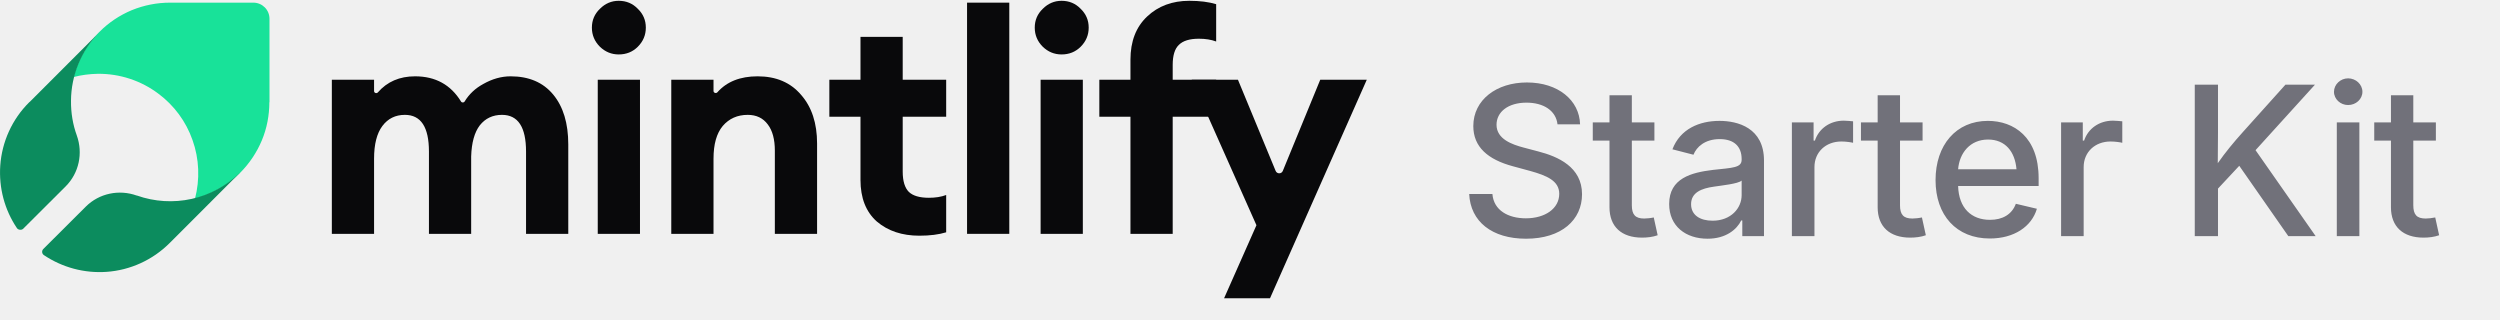
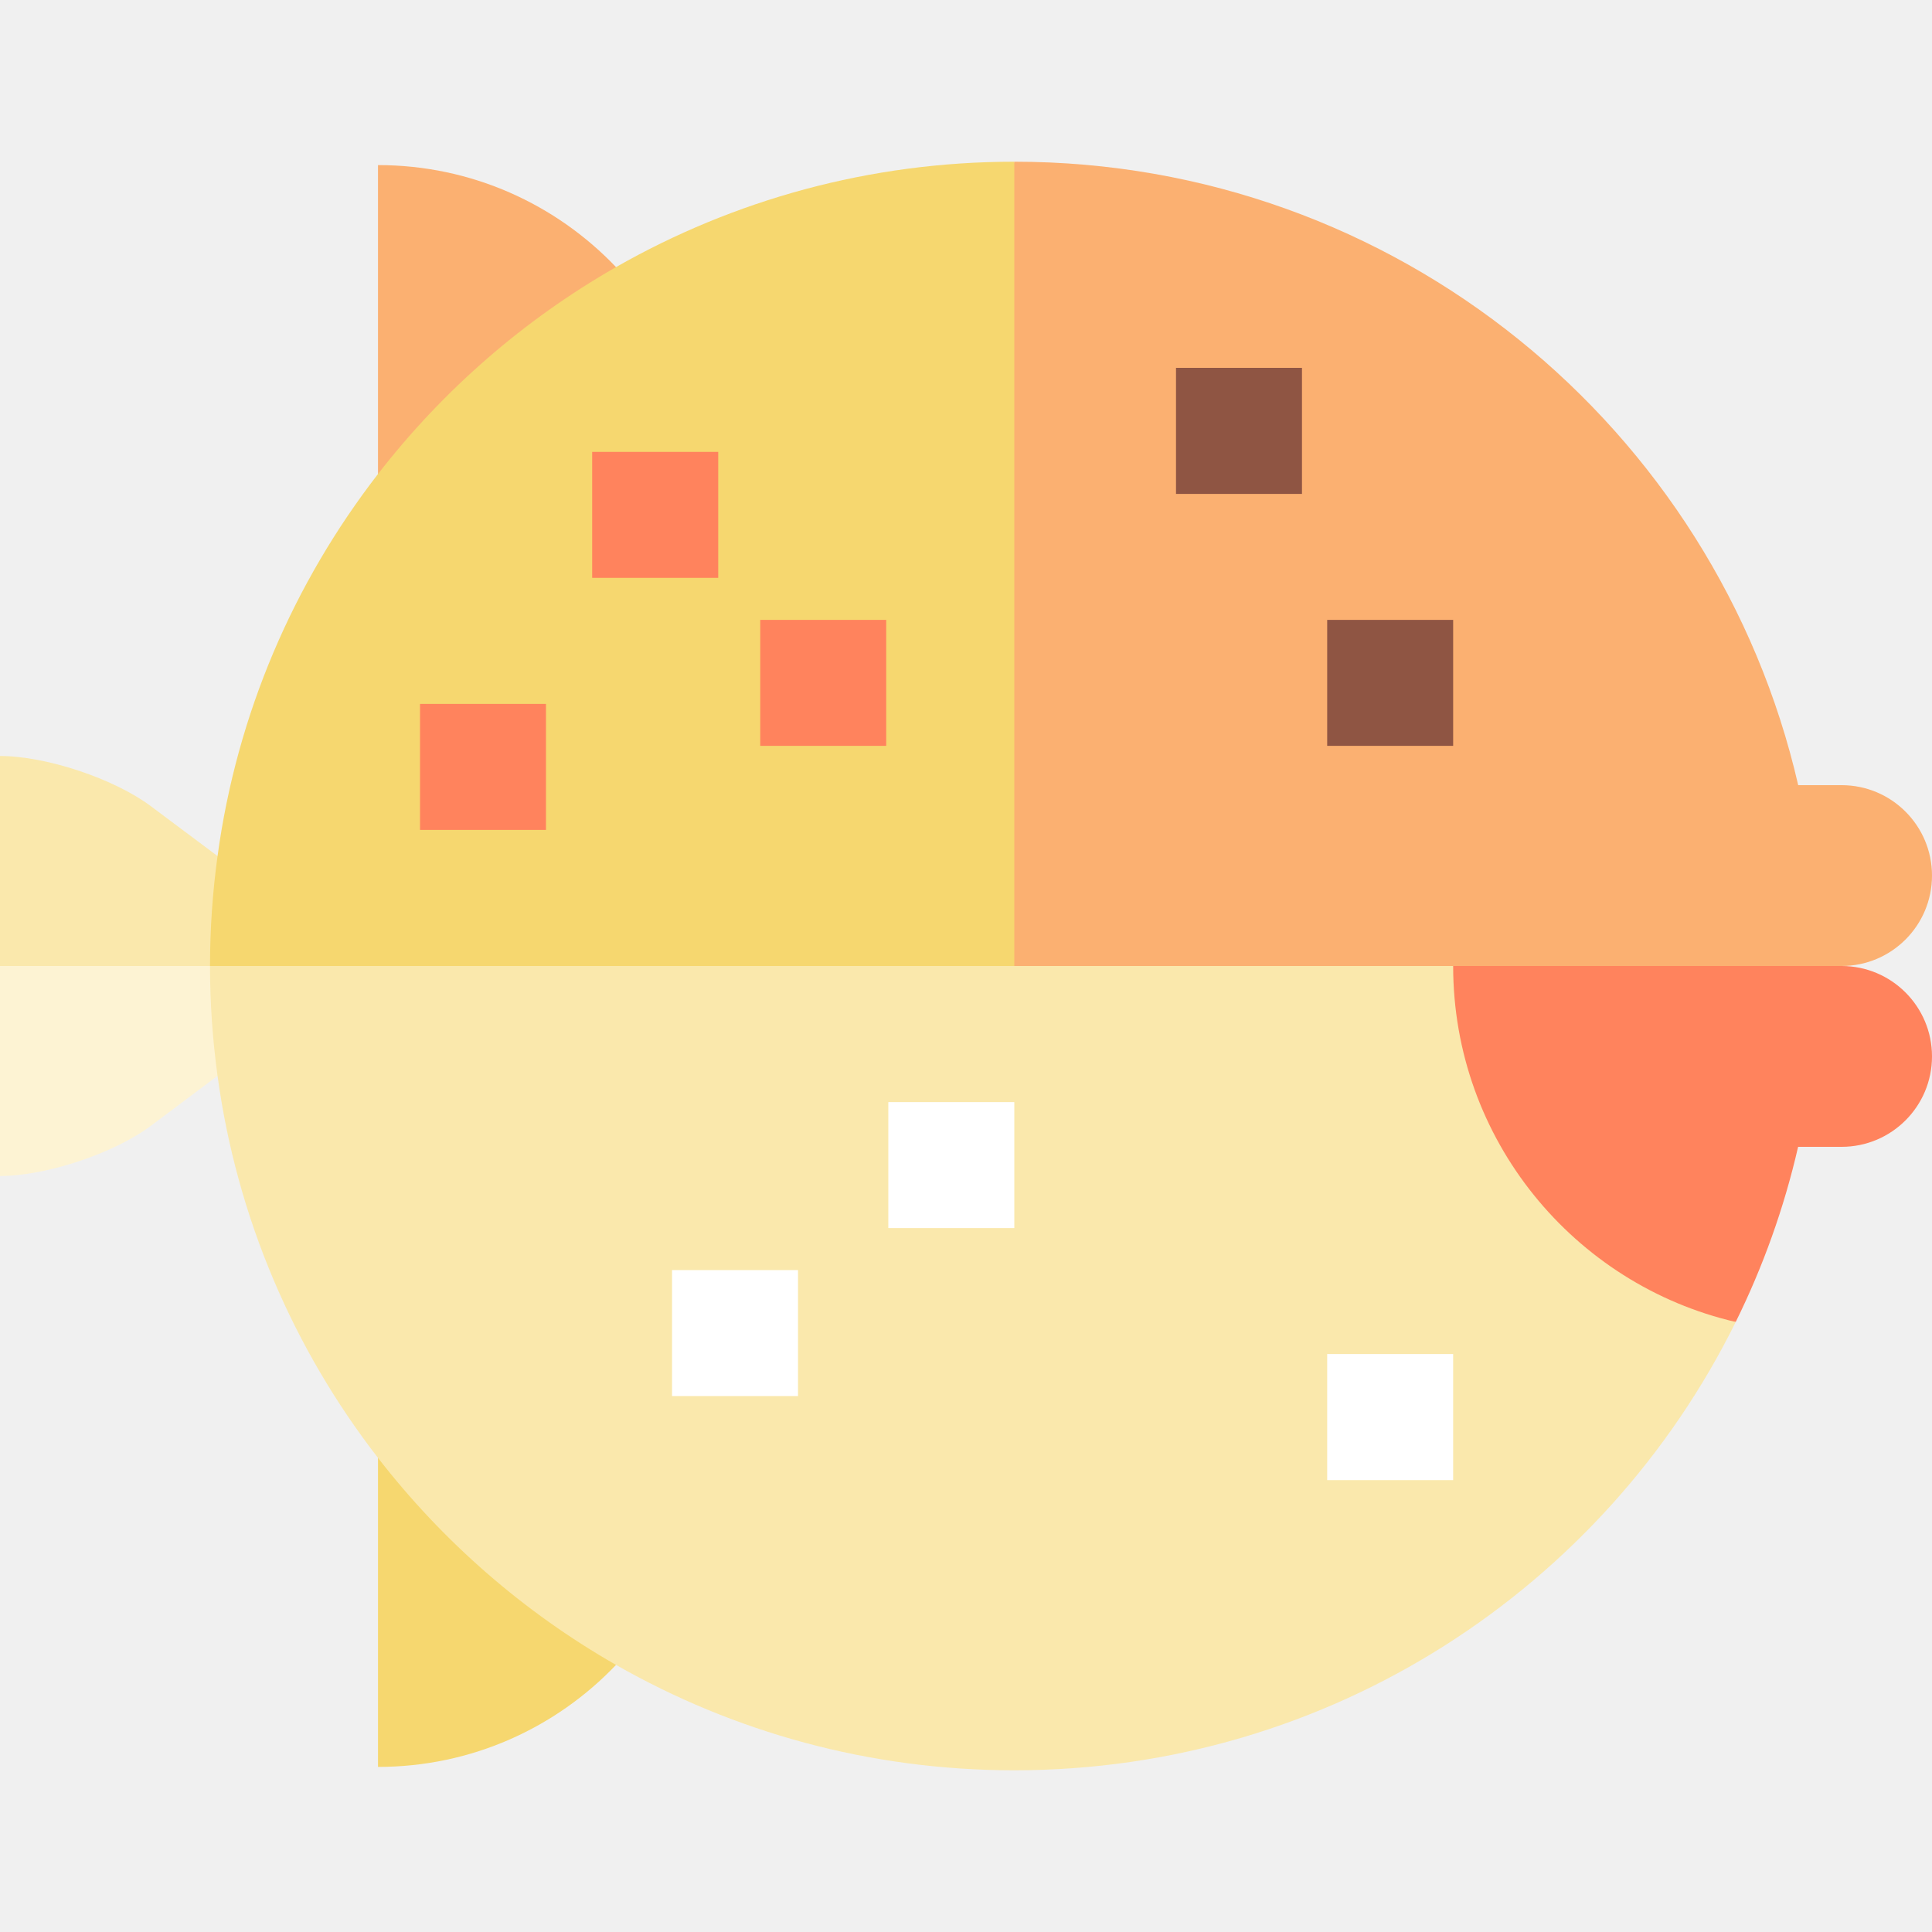
- <svg xmlns="http://www.w3.org/2000/svg" width="180" height="23" viewBox="0 0 180 23" fill="none">
-   <path d="M91.44 21.476H88.133L90.464 16.216L85.802 5.74H89.132L91.847 12.307C91.943 12.536 92.268 12.536 92.362 12.306L95.058 5.74H98.409L91.44 21.476Z" fill="#09090B" />
-   <path d="M81.393 16.837V8.403H79.152V5.74H81.393V4.297C81.393 2.98 81.792 1.944 82.592 1.19C83.391 0.435 84.404 0.058 85.633 0.058C86.387 0.058 87.031 0.139 87.564 0.302V2.988C87.208 2.854 86.794 2.788 86.32 2.788C85.655 2.788 85.174 2.936 84.878 3.232C84.582 3.513 84.434 3.994 84.434 4.674V5.74H87.564V8.403H84.434V16.837H81.393Z" fill="#09090B" />
-   <path d="M76.433 3.92C75.915 3.92 75.463 3.735 75.079 3.365C74.694 2.98 74.502 2.521 74.502 1.989C74.502 1.456 74.694 1.005 75.079 0.635C75.463 0.25 75.915 0.058 76.433 0.058C76.98 0.058 77.438 0.25 77.809 0.635C78.193 1.005 78.386 1.456 78.386 1.989C78.386 2.521 78.193 2.98 77.809 3.365C77.438 3.735 76.98 3.92 76.433 3.92ZM74.924 16.837V5.74H77.964V16.837H74.924Z" fill="#09090B" />
-   <path d="M69.628 16.837V0.191H72.669V16.837H69.628Z" fill="#09090B" />
-   <path d="M66.194 16.97C64.951 16.97 63.93 16.63 63.131 15.949C62.347 15.254 61.955 14.255 61.955 12.953V8.403H59.713V5.74H61.955V2.655H64.995V5.74H68.125V8.403H64.995V12.354C64.995 13.034 65.143 13.523 65.439 13.819C65.735 14.1 66.216 14.24 66.882 14.24C67.355 14.24 67.769 14.174 68.125 14.04V16.726C67.592 16.889 66.948 16.97 66.194 16.97Z" fill="#09090B" />
-   <path d="M48.332 16.837V5.74H51.373V6.551C51.373 6.688 51.559 6.748 51.65 6.646C52.328 5.879 53.293 5.495 54.546 5.495C55.878 5.495 56.921 5.939 57.676 6.827C58.445 7.7 58.83 8.869 58.83 10.334V16.837H55.789V10.844C55.789 10.03 55.619 9.402 55.279 8.958C54.939 8.499 54.458 8.27 53.836 8.27C53.096 8.27 52.497 8.536 52.038 9.069C51.594 9.601 51.373 10.386 51.373 11.421V16.837H48.332Z" fill="#09090B" />
-   <path d="M44.547 3.92C44.029 3.92 43.578 3.735 43.193 3.365C42.809 2.98 42.616 2.521 42.616 1.989C42.616 1.456 42.809 1.005 43.193 0.635C43.578 0.25 44.029 0.058 44.547 0.058C45.095 0.058 45.553 0.25 45.923 0.635C46.308 1.005 46.5 1.456 46.5 1.989C46.5 2.521 46.308 2.98 45.923 3.365C45.553 3.735 45.095 3.92 44.547 3.92ZM43.038 16.837V5.74H46.079V16.837H43.038Z" fill="#09090B" />
-   <path d="M37.875 16.837V10.911C37.875 9.15 37.298 8.27 36.144 8.27C35.478 8.27 34.945 8.521 34.546 9.024C34.161 9.527 33.954 10.275 33.924 11.266V16.837H30.884V10.911C30.884 9.15 30.306 8.27 29.152 8.27C28.472 8.27 27.932 8.536 27.532 9.069C27.133 9.601 26.933 10.386 26.933 11.421V16.837H23.892V5.74H26.933V6.559C26.933 6.695 27.116 6.755 27.206 6.652C27.878 5.881 28.771 5.495 29.885 5.495C31.349 5.495 32.452 6.1 33.193 7.309C33.252 7.404 33.395 7.403 33.454 7.307C33.774 6.78 34.219 6.361 34.79 6.05C35.441 5.68 36.099 5.495 36.765 5.495C38.082 5.495 39.103 5.932 39.828 6.805C40.553 7.678 40.916 8.876 40.916 10.4V16.837H37.875Z" fill="#09090B" />
-   <path d="M19.403 7.362V1.35C19.403 0.705 18.879 0.191 18.244 0.191H12.235C11.291 0.191 10.357 0.378 9.487 0.733C8.618 1.098 7.824 1.621 7.16 2.295L7.114 2.341C6.235 3.23 5.609 4.333 5.291 5.548C5.861 5.399 6.45 5.324 7.039 5.314C8.609 5.296 10.151 5.801 11.403 6.745C12.534 7.586 13.394 8.746 13.861 10.083C14.347 11.438 14.403 12.916 14.039 14.309C15.244 13.991 16.356 13.364 17.244 12.486L17.291 12.439C17.954 11.775 18.487 10.98 18.851 10.111C19.216 9.241 19.393 8.306 19.393 7.362H19.403Z" fill="#18E299" />
-   <path d="M5.112 7.26C5.121 5.416 5.857 3.646 7.151 2.324L2.151 7.326C2.133 7.344 2.114 7.354 2.095 7.372C0.876 8.583 0.14 10.204 0.019 11.918C-0.092 13.52 0.327 15.103 1.22 16.426C1.306 16.552 1.537 16.593 1.667 16.472L4.73 13.417C5.689 12.458 5.987 11.033 5.531 9.757C5.242 8.965 5.103 8.117 5.112 7.26Z" fill="#0C8C5E" />
-   <path d="M17.262 12.44C16.303 13.38 15.102 14.032 13.799 14.321C12.486 14.61 11.127 14.526 9.861 14.079C9.861 14.079 9.851 14.079 9.842 14.079C8.567 13.622 7.142 13.921 6.183 14.871L3.12 17.926C2.99 18.056 3.009 18.27 3.167 18.373C4.489 19.258 6.072 19.686 7.673 19.574C9.386 19.453 10.997 18.717 12.216 17.497L12.263 17.451L17.262 12.449V12.44Z" fill="#0C8C5E" />
-   <text x="105" y="17" font-family="Inter, ui-sans-serif, system-ui, -apple-system, sans-serif" font-size="15" font-weight="500" fill="#71717A" letter-spacing="-0.01em">Starter Kit</text>
+ <svg xmlns="http://www.w3.org/2000/svg" width="20" height="20" viewBox="0 0 20 20">
+   <path id="Path" fill="#fbb071" stroke="none" d="M 6.377 2.765 C 5.757 2.115 4.883 1.709 3.913 1.709 L 3.913 4.907 C 5 4.739 6.043 3.913 6.377 2.765 Z" />
+   <path id="path1" fill="#fae8ac" stroke="none" d="M 2.252 8.862 L 1.565 8.348 C 1.183 8.061 0.478 7.826 0 7.826 L 0 10 L 3.652 11.043 C 3.304 10.522 2.696 9.435 2.252 8.862 Z" />
+   <path id="path2" fill="#f6d76f" stroke="none" d="M 6.377 2.765 C 5.421 3.311 4.584 4.041 3.913 4.907 C 3.042 6.032 2.453 7.385 2.252 8.862 C 2.201 9.234 2.174 9.614 2.174 10 L 13.522 14.304 L 10.5 1.674 C 9 1.674 7.593 2.071 6.377 2.765 Z" />
+   <path id="path3" fill="#fbb071" stroke="none" d="M 19.064 8.128 L 18.615 8.128 C 17.765 4.431 14.454 1.674 10.5 1.674 L 10.5 15.174 L 19.064 10 C 19.581 10 20 9.581 20 9.064 C 20 8.547 19.581 8.128 19.064 8.128 Z" />
+   <path id="path4" fill="#fdf3d3" stroke="none" d="M -0 10 L -0 12.174 C 0.478 12.174 1.183 11.939 1.565 11.652 L 2.252 11.137 C 2.913 10.826 3.826 10.478 4.652 10 L -0 10 Z" />
+   <g id="Group">
+     <path id="path5" fill="#ff835d" stroke="none" d="M 19.064 10 L 18.585 10 L 11.87 10 C 11.87 11.794 14.652 13.685 17.968 13.685 C 18.25 13.114 18.468 12.507 18.614 11.872 L 19.064 11.872 C 19.581 11.872 20 11.453 20 10.936 C 20 10.419 19.581 10 19.064 10 Z" />
+     <path id="path6" fill="#ff835d" stroke="none" d="M 6.13 4.678 L 7.435 4.678 L 7.435 5.982 L 6.13 5.982 Z" />
+     <path id="path7" fill="#ff835d" stroke="none" d="M 7.87 6.417 L 9.174 6.417 L 9.174 7.721 L 7.87 7.721 Z" />
+     <path id="path8" fill="#ff835d" stroke="none" d="M 4.348 7.287 L 5.652 7.287 L 5.652 8.591 L 4.348 8.591 Z" />
+   </g>
+   <path id="path9" fill="#f6d76f" stroke="none" d="M 3.913 12.348 L 3.913 18.291 C 4.883 18.291 5.757 17.885 6.377 17.235 C 5.609 15.783 4.522 13.739 3.913 12.348 Z" />
+   <path id="path10" fill="#fae8ac" stroke="none" d="M 15.043 10 L 2.174 10 C 2.174 10.386 2.201 10.765 2.252 11.137 C 2.453 12.614 3.042 13.968 3.913 15.092 C 4.584 15.958 5.421 16.689 6.377 17.235 C 7.593 17.929 9 18.326 10.5 18.326 C 13.775 18.326 16.609 16.435 17.968 13.685 C 16.293 13.297 15.043 11.794 15.043 10 Z" />
+   <g id="g1">
+     <path id="path11" fill="#8f5543" stroke="none" d="M 13.739 6.417 L 15.043 6.417 L 15.043 7.721 L 13.739 7.721 Z" />
+     <path id="path12" fill="#8f5543" stroke="none" d="M 12.174 3.808 L 13.478 3.808 L 13.478 5.113 L 12.174 5.113 Z" />
+   </g>
+   <g id="g2">
+     <path id="path13" fill="#ffffff" stroke="none" d="M 6.957 13.148 L 8.261 13.148 L 8.261 14.452 L 6.957 14.452 Z" />
+     <path id="path14" fill="#ffffff" stroke="none" d="M 13.739 14.017 L 15.043 14.017 L 15.043 15.322 L 13.739 15.322 Z" />
+     <path id="path15" fill="#ffffff" stroke="none" d="M 9.196 11.409 L 10.5 11.409 L 10.5 12.713 L 9.196 12.713 Z" />
+   </g>
</svg>
